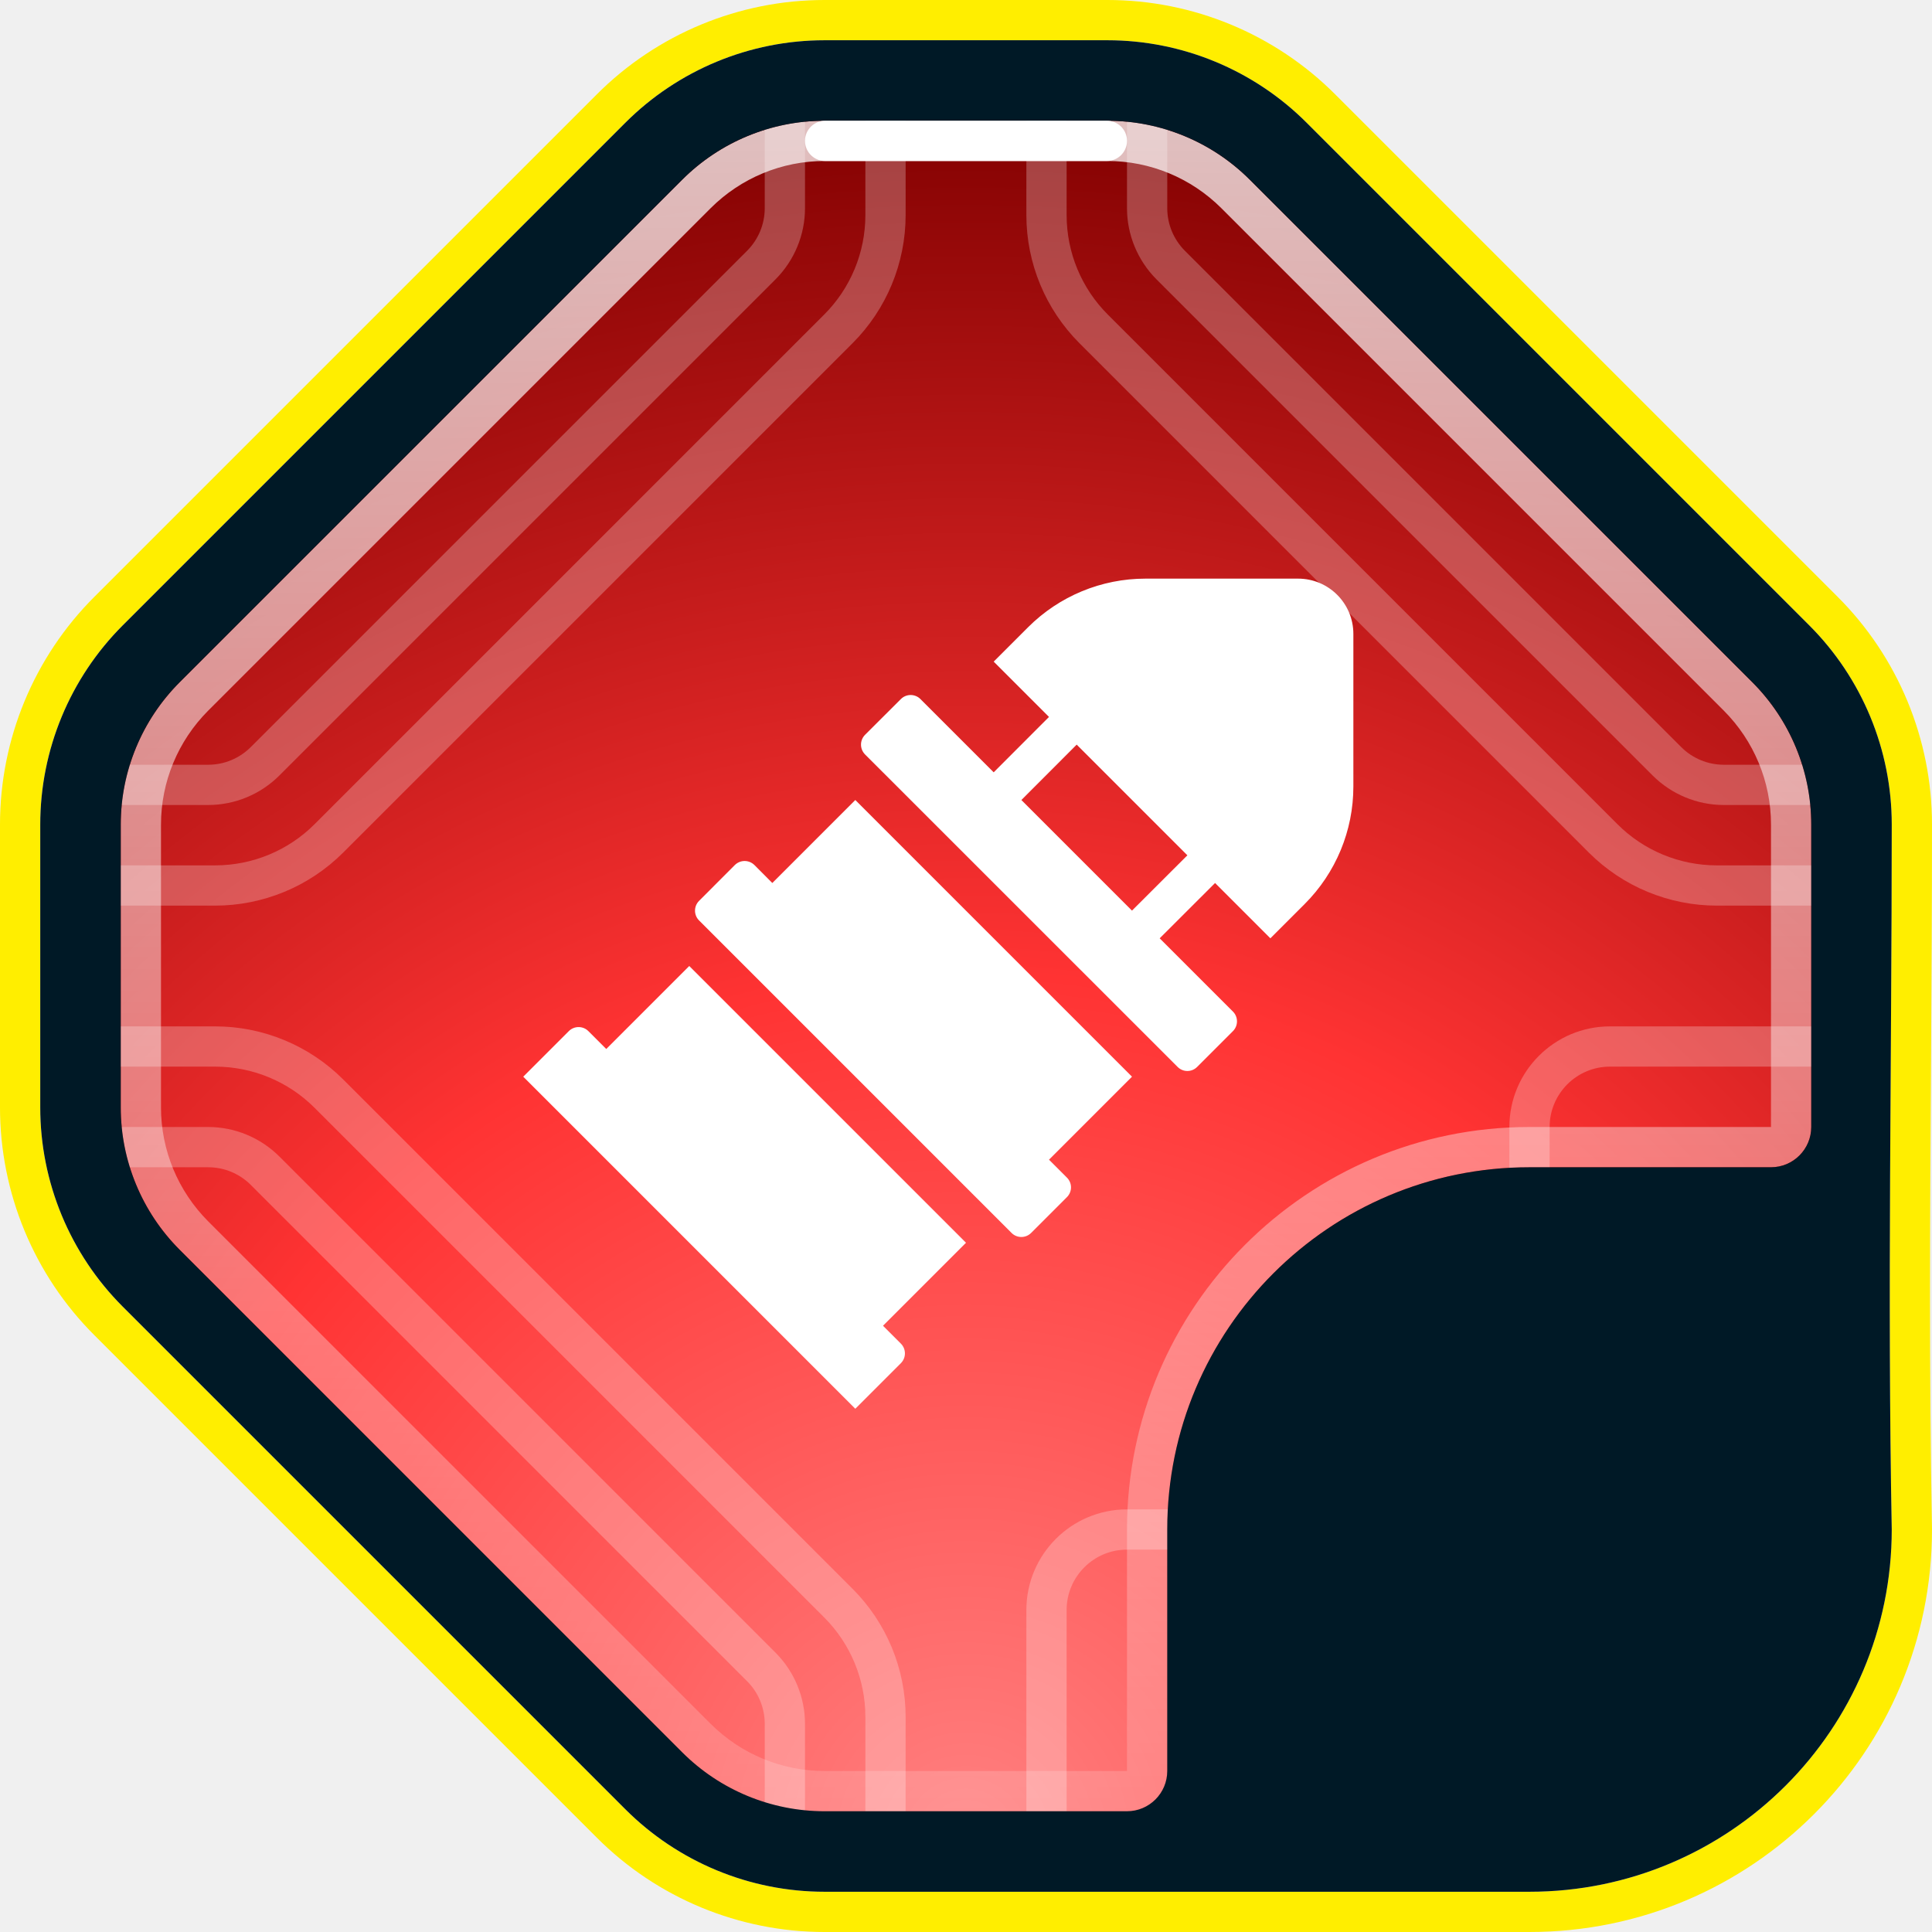
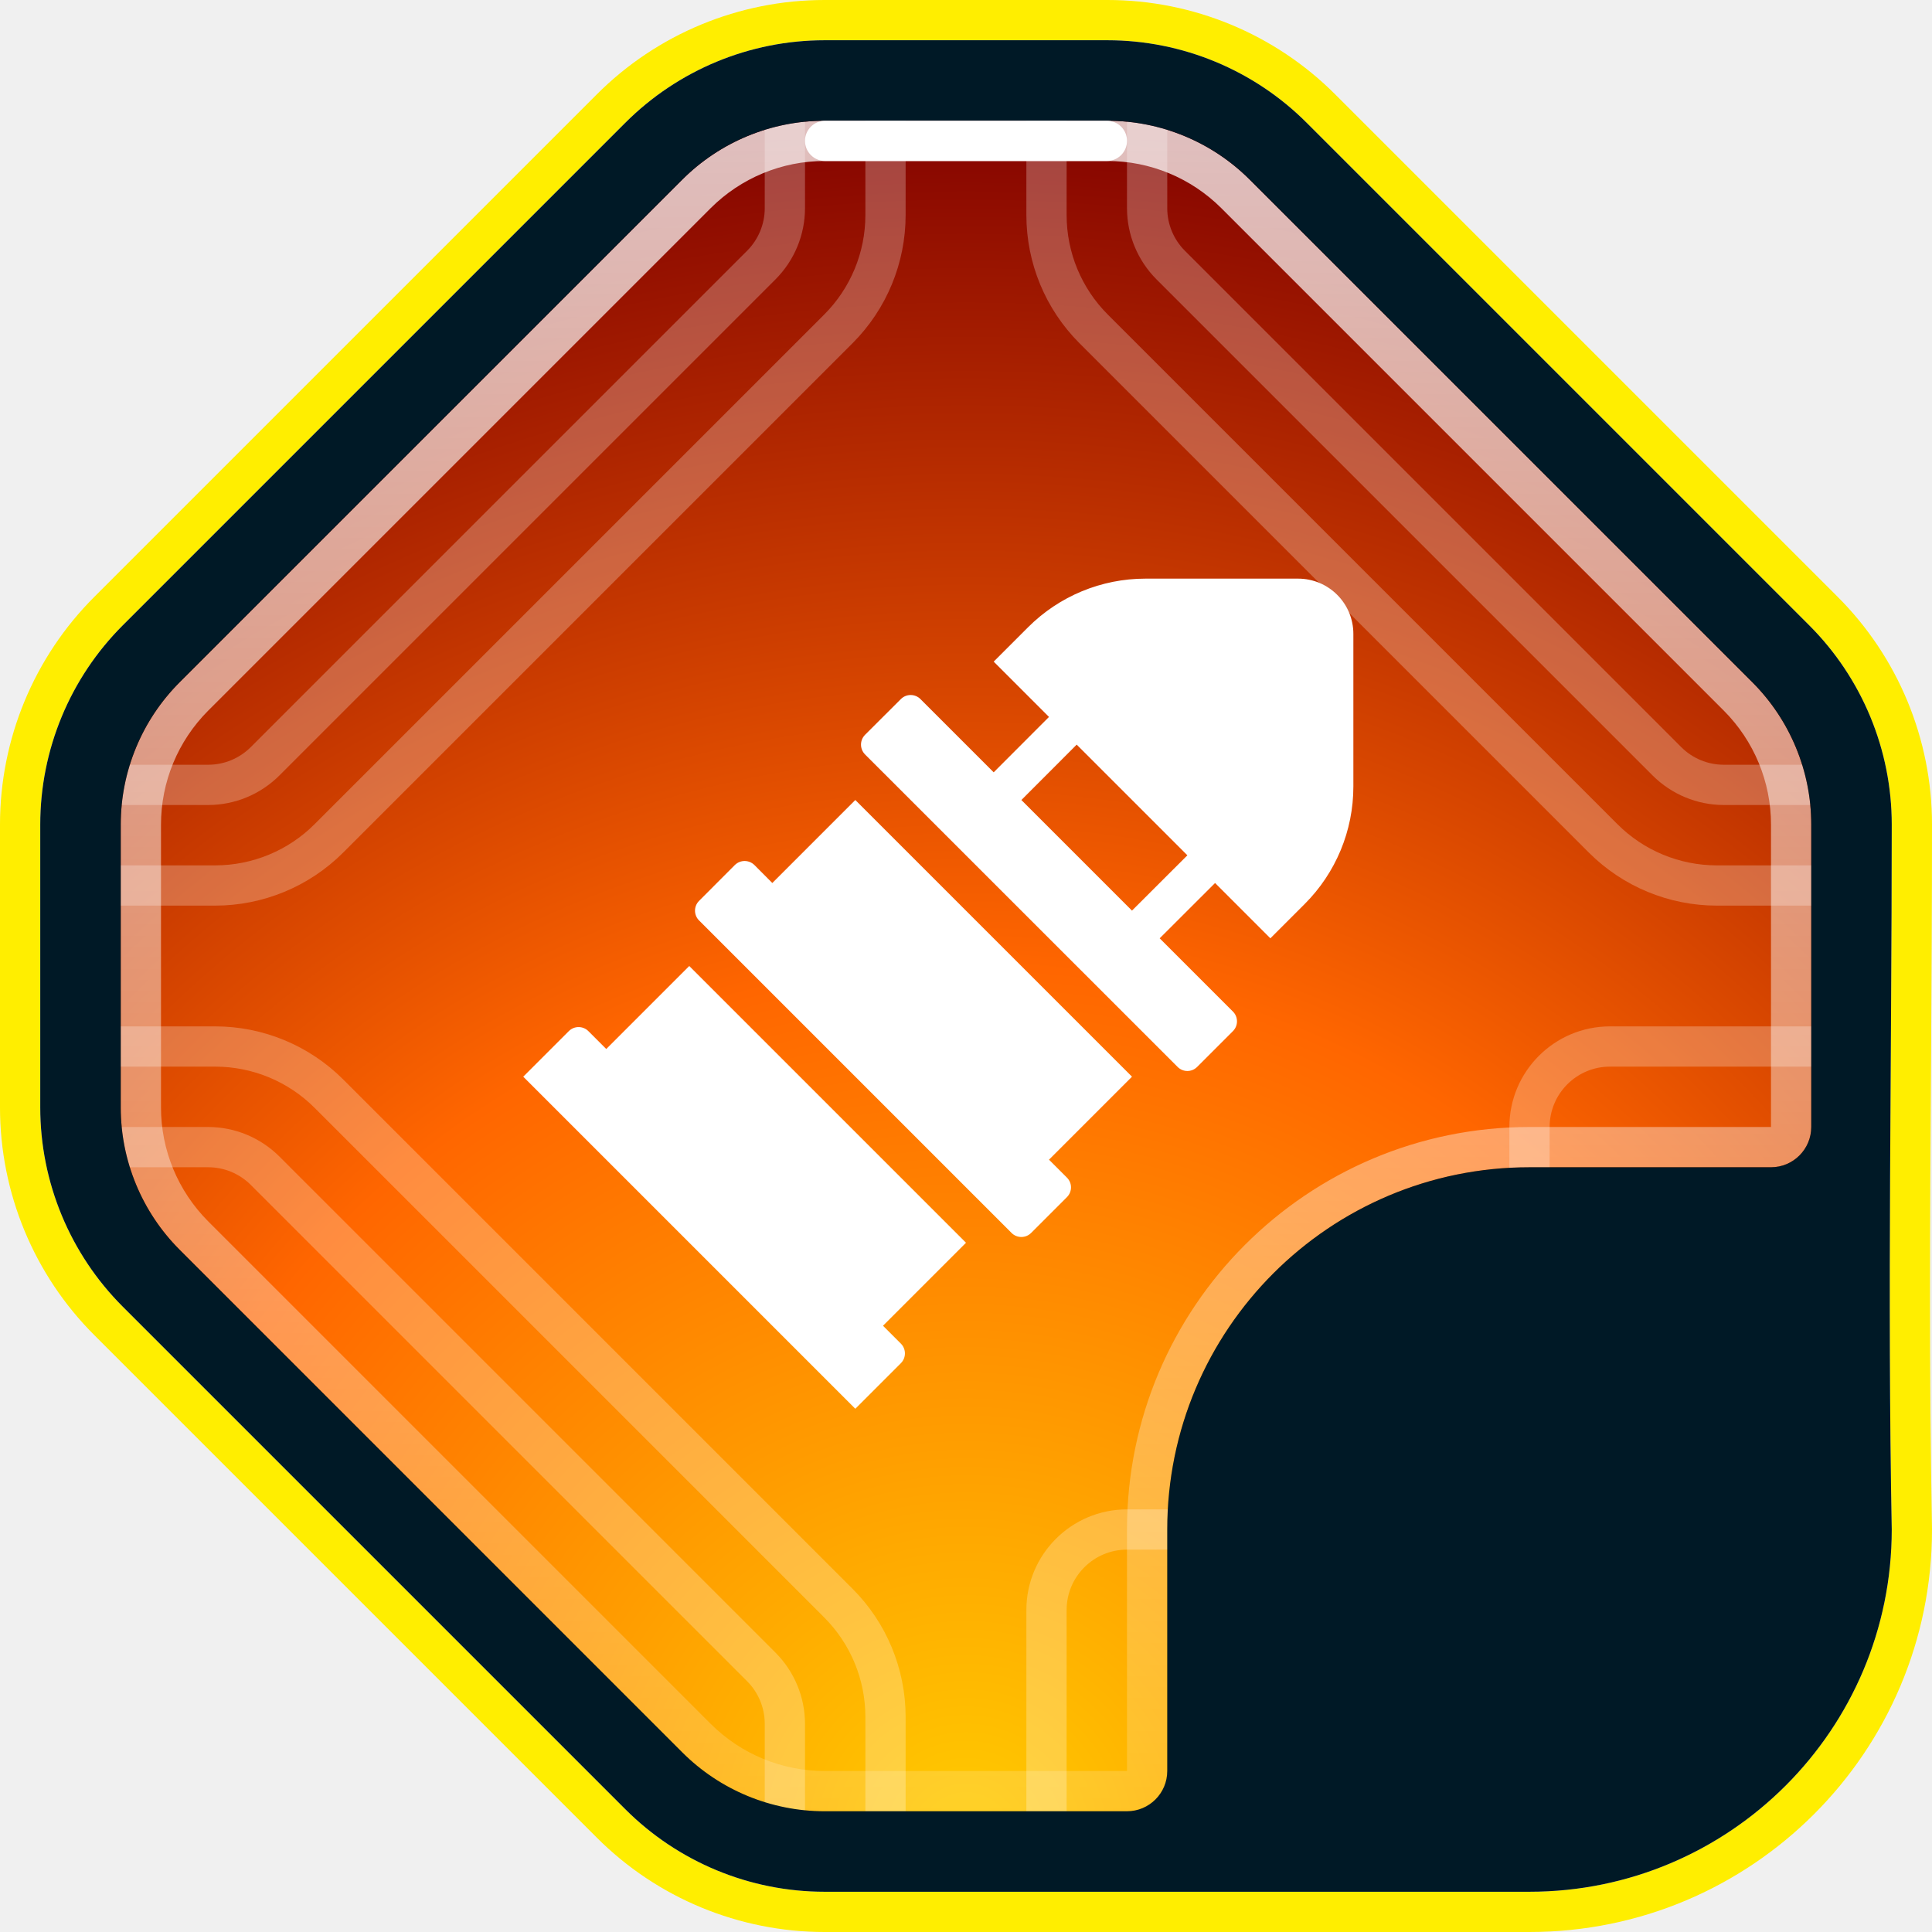
<svg xmlns="http://www.w3.org/2000/svg" width="24" height="24" viewBox="0 0 24 24" fill="none">
  <path fill-rule="evenodd" clip-rule="evenodd" d="M24 19C24 21.761 21.761 24 19 24H10.243C9.182 24 8.164 23.579 7.414 22.828L1.172 16.586C0.421 15.836 0 14.818 0 13.757V10.243C0 9.182 0.421 8.164 1.172 7.414L7.414 1.172C8.164 0.421 9.182 0 10.243 0H13.757C14.818 0 15.836 0.421 16.586 1.172L22.828 7.414C23.579 8.164 24 9.182 24 10.243C24 11.222 23.994 12.198 23.988 13.173C23.975 15.116 23.963 17.052 24 18.991L24 19ZM23.5 19C23.463 17.055 23.475 15.108 23.488 13.161C23.494 12.188 23.5 11.215 23.5 10.243C23.5 9.314 23.131 8.424 22.475 7.768L16.232 1.525C15.576 0.869 14.686 0.5 13.757 0.5H10.243C9.314 0.5 8.424 0.869 7.768 1.525L1.525 7.768C0.869 8.424 0.5 9.314 0.5 10.243V13.757C0.5 14.686 0.869 15.576 1.525 16.232L7.768 22.475C8.424 23.131 9.314 23.5 10.243 23.5H19C21.485 23.5 23.5 21.485 23.5 19Z" fill="#FFEE00" />
  <path d="M8.121 1.879L1.879 8.121C1.316 8.684 1 9.447 1 10.243V13.757C1 14.553 1.316 15.316 1.879 15.879L8.121 22.121C8.684 22.684 9.447 23 10.243 23H13.757C14.553 23 15.316 22.684 15.879 22.121L22.121 15.879C22.684 15.316 23 14.553 23 13.757V10.243C23 9.447 22.684 8.684 22.121 8.121L15.879 1.879C15.316 1.316 14.553 1 13.757 1H10.243C9.447 1 8.684 1.316 8.121 1.879Z" fill="url(#paint0_radial_33531_88537)" />
  <path fill-rule="evenodd" clip-rule="evenodd" d="M10 1V2.586C10 2.917 9.868 3.235 9.634 3.47L3.47 9.634C3.235 9.868 2.917 10 2.586 10H1V9.5H2.586C2.785 9.5 2.975 9.421 3.116 9.28L9.28 3.116C9.421 2.975 9.5 2.785 9.5 2.586V1H10ZM14 1V2.586C14 2.917 14.132 3.235 14.366 3.47L20.53 9.634C20.765 9.868 21.083 10 21.414 10H23V9.5H21.414C21.215 9.5 21.024 9.421 20.884 9.28L14.72 3.116C14.579 2.975 14.5 2.785 14.5 2.586V1H14ZM10 21.414V23H9.5V21.414C9.5 21.215 9.421 21.024 9.28 20.884L3.116 14.72C2.975 14.579 2.785 14.5 2.586 14.5H1V14H2.586C2.917 14 3.235 14.132 3.47 14.366L9.634 20.53C9.868 20.765 10 21.083 10 21.414ZM11.25 1V2.672C11.25 3.268 11.013 3.841 10.591 4.263L4.263 10.591C3.841 11.013 3.268 11.25 2.672 11.25H1V10.75H2.672C3.136 10.75 3.581 10.566 3.909 10.237L10.237 3.909C10.566 3.581 10.75 3.136 10.75 2.672V1H11.25ZM12.75 2.672V1H13.25V2.672C13.25 3.136 13.434 3.581 13.763 3.909L20.091 10.237C20.419 10.566 20.864 10.75 21.328 10.75H23V11.25H21.328C20.732 11.25 20.159 11.013 19.737 10.591L13.409 4.263C12.987 3.841 12.75 3.268 12.75 2.672ZM11.25 23V21.328C11.25 20.732 11.013 20.159 10.591 19.737L4.263 13.409C3.841 12.987 3.268 12.75 2.672 12.75H1V13.25H2.672C3.136 13.25 3.581 13.434 3.909 13.763L10.237 20.091C10.566 20.419 10.75 20.864 10.75 21.328V23H11.25ZM12.75 20V23H13.25V20C13.25 19.586 13.586 19.25 14 19.25H15V18.75H14C13.31 18.75 12.75 19.31 12.75 20ZM20 12.75C19.31 12.75 18.75 13.31 18.75 14V15H19.25V14C19.25 13.586 19.586 13.25 20 13.25H23V12.75H20Z" fill="white" fill-opacity="0.25" />
  <path fill-rule="evenodd" clip-rule="evenodd" d="M10.243 2C9.712 2 9.204 2.211 8.828 2.586L2.586 8.828C2.211 9.204 2 9.712 2 10.243V13.757C2 14.288 2.211 14.796 2.586 15.172L8.828 21.414C9.204 21.789 9.712 22 10.243 22H14V19C14 16.239 16.239 14 19 14H22V10.243C22 9.712 21.789 9.204 21.414 8.828L15.172 2.586C14.796 2.211 14.288 2 13.757 2H10.243ZM10.243 1.5C9.58 1.5 8.944 1.763 8.475 2.232L2.232 8.475C1.763 8.944 1.5 9.58 1.5 10.243V13.757C1.5 14.42 1.763 15.056 2.232 15.525L8.475 21.768C8.944 22.237 9.58 22.5 10.243 22.5H14C14.276 22.5 14.5 22.276 14.5 22V19C14.5 16.515 16.515 14.5 19 14.5H22C22.276 14.5 22.5 14.276 22.5 14V10.243C22.5 9.58 22.237 8.944 21.768 8.475L15.525 2.232C15.056 1.763 14.42 1.5 13.757 1.5H10.243Z" fill="url(#paint1_linear_33531_88537)" />
  <path d="M12 15.438L10.969 16.469L11.191 16.691C11.258 16.758 11.258 16.867 11.191 16.934L10.625 17.5L6.5 13.375L7.066 12.809C7.133 12.742 7.242 12.742 7.309 12.809L7.531 13.031L8.562 12L12 15.438Z" fill="white" />
  <path d="M8.684 11.434C8.617 11.367 8.617 11.258 8.684 11.191L9.128 10.746C9.196 10.679 9.304 10.679 9.372 10.746L9.594 10.969L10.625 9.938L14.062 13.375L13.031 14.406L13.254 14.629C13.321 14.696 13.321 14.804 13.254 14.871L12.809 15.316C12.742 15.383 12.633 15.383 12.566 15.316L8.684 11.434Z" fill="white" />
  <path fill-rule="evenodd" clip-rule="evenodd" d="M10.746 9.372C10.679 9.304 10.679 9.196 10.746 9.128L11.191 8.684C11.258 8.617 11.367 8.617 11.434 8.684L11.656 8.906L12.344 9.594L13.031 8.906L12.344 8.219L12.771 7.792C13.158 7.405 13.682 7.188 14.229 7.188H16.125C16.505 7.188 16.812 7.495 16.812 7.875V9.771C16.812 10.318 16.595 10.842 16.208 11.229L15.781 11.656L15.094 10.969L14.406 11.656L15.094 12.344L15.316 12.566C15.383 12.633 15.383 12.742 15.316 12.809L14.871 13.254C14.804 13.321 14.696 13.321 14.629 13.254L10.746 9.372ZM14.062 11.312L14.75 10.625L13.375 9.25L12.688 9.938L14.062 11.312Z" fill="white" />
  <path fill-rule="evenodd" clip-rule="evenodd" d="M10.243 23.5C9.314 23.5 8.424 23.131 7.768 22.475L1.525 16.232C0.869 15.576 0.5 14.686 0.5 13.757V10.243C0.5 9.314 0.869 8.424 1.525 7.768L7.768 1.525C8.424 0.869 9.314 0.5 10.243 0.5H13.757C14.686 0.5 15.576 0.869 16.232 1.525L22.475 7.768C23.131 8.424 23.5 9.314 23.5 10.243C23.5 13.161 23.445 16.083 23.5 19C23.5 21.485 21.485 23.5 19 23.5C15.979 23.5 13.28 23.5 10.243 23.5ZM8.475 2.232C8.944 1.763 9.58 1.5 10.243 1.5H13.757C14.42 1.5 15.056 1.763 15.525 2.232L21.768 8.475C22.237 8.944 22.5 9.58 22.5 10.243V14C22.5 14.276 22.276 14.5 22 14.5H19C16.515 14.5 14.5 16.515 14.5 19V22C14.5 22.276 14.276 22.5 14 22.5H10.243C9.58 22.5 8.944 22.237 8.475 21.768L2.232 15.525C1.763 15.056 1.5 14.42 1.5 13.757V10.243C1.5 9.58 1.763 8.944 2.232 8.475L8.475 2.232Z" fill="#001926" />
  <rect x="10" y="1.5" width="4" height="0.5" rx="0.25" fill="white" />
  <defs>
    <radialGradient id="paint0_radial_33531_88537" cx="0" cy="0" r="1" gradientUnits="userSpaceOnUse" gradientTransform="translate(12 23) rotate(-90) scale(22)">
-       <stop stop-color="#FF8080" />
-       <stop offset="0.496" stop-color="#FF3333" />
+       <stop stop-color="#FFCC00" />
+       <stop offset="0.5" stop-color="#FF6600" />
      <stop offset="1" stop-color="#800000" />
    </radialGradient>
    <linearGradient id="paint1_linear_33531_88537" x1="12" y1="1.5" x2="12" y2="22.5" gradientUnits="userSpaceOnUse">
      <stop stop-color="white" stop-opacity="0.75" />
      <stop offset="1" stop-color="white" stop-opacity="0.15" />
    </linearGradient>
  </defs>
</svg>
